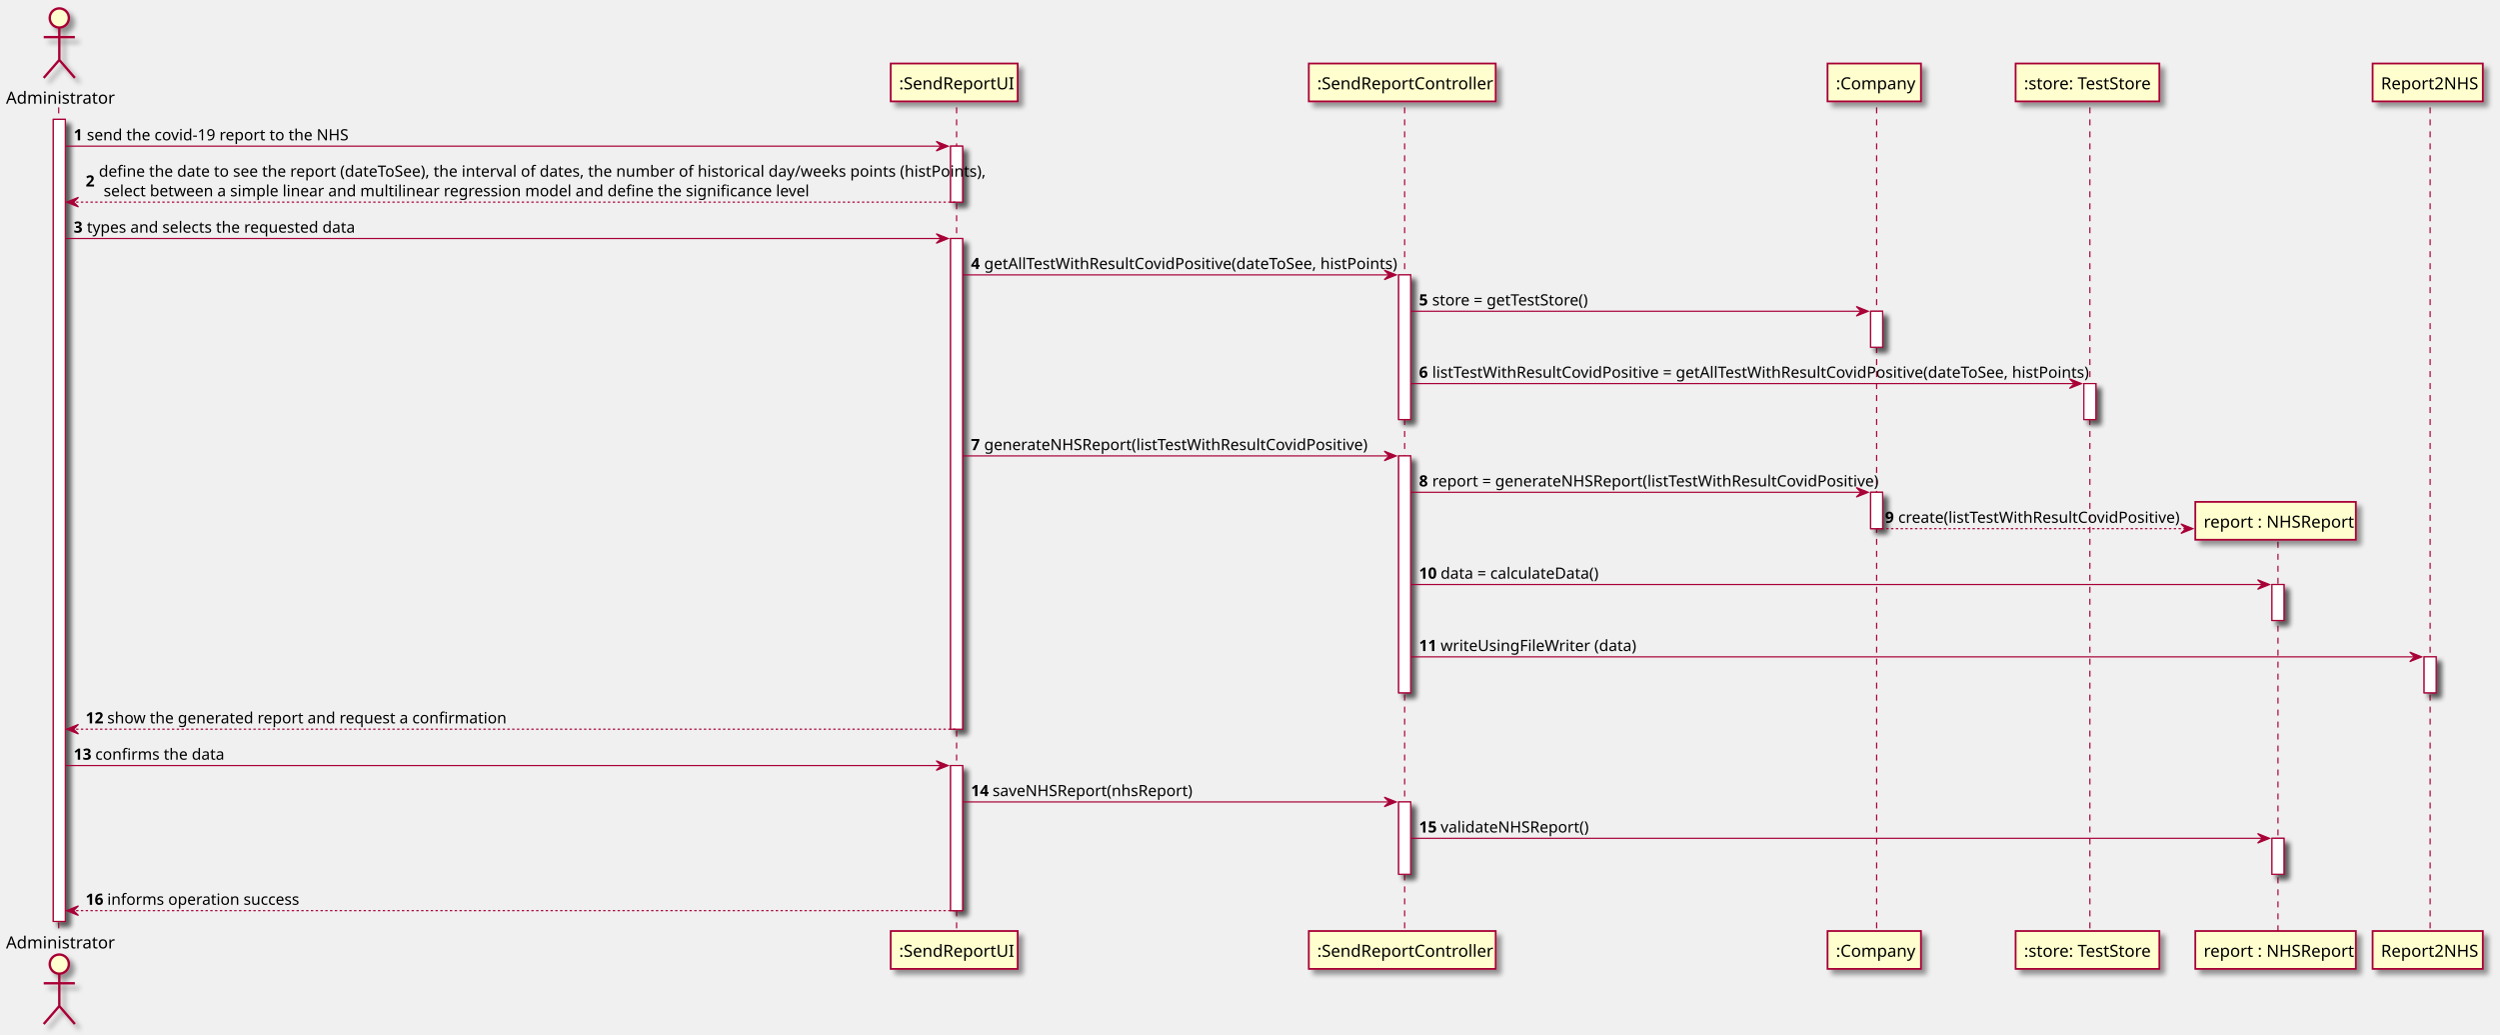
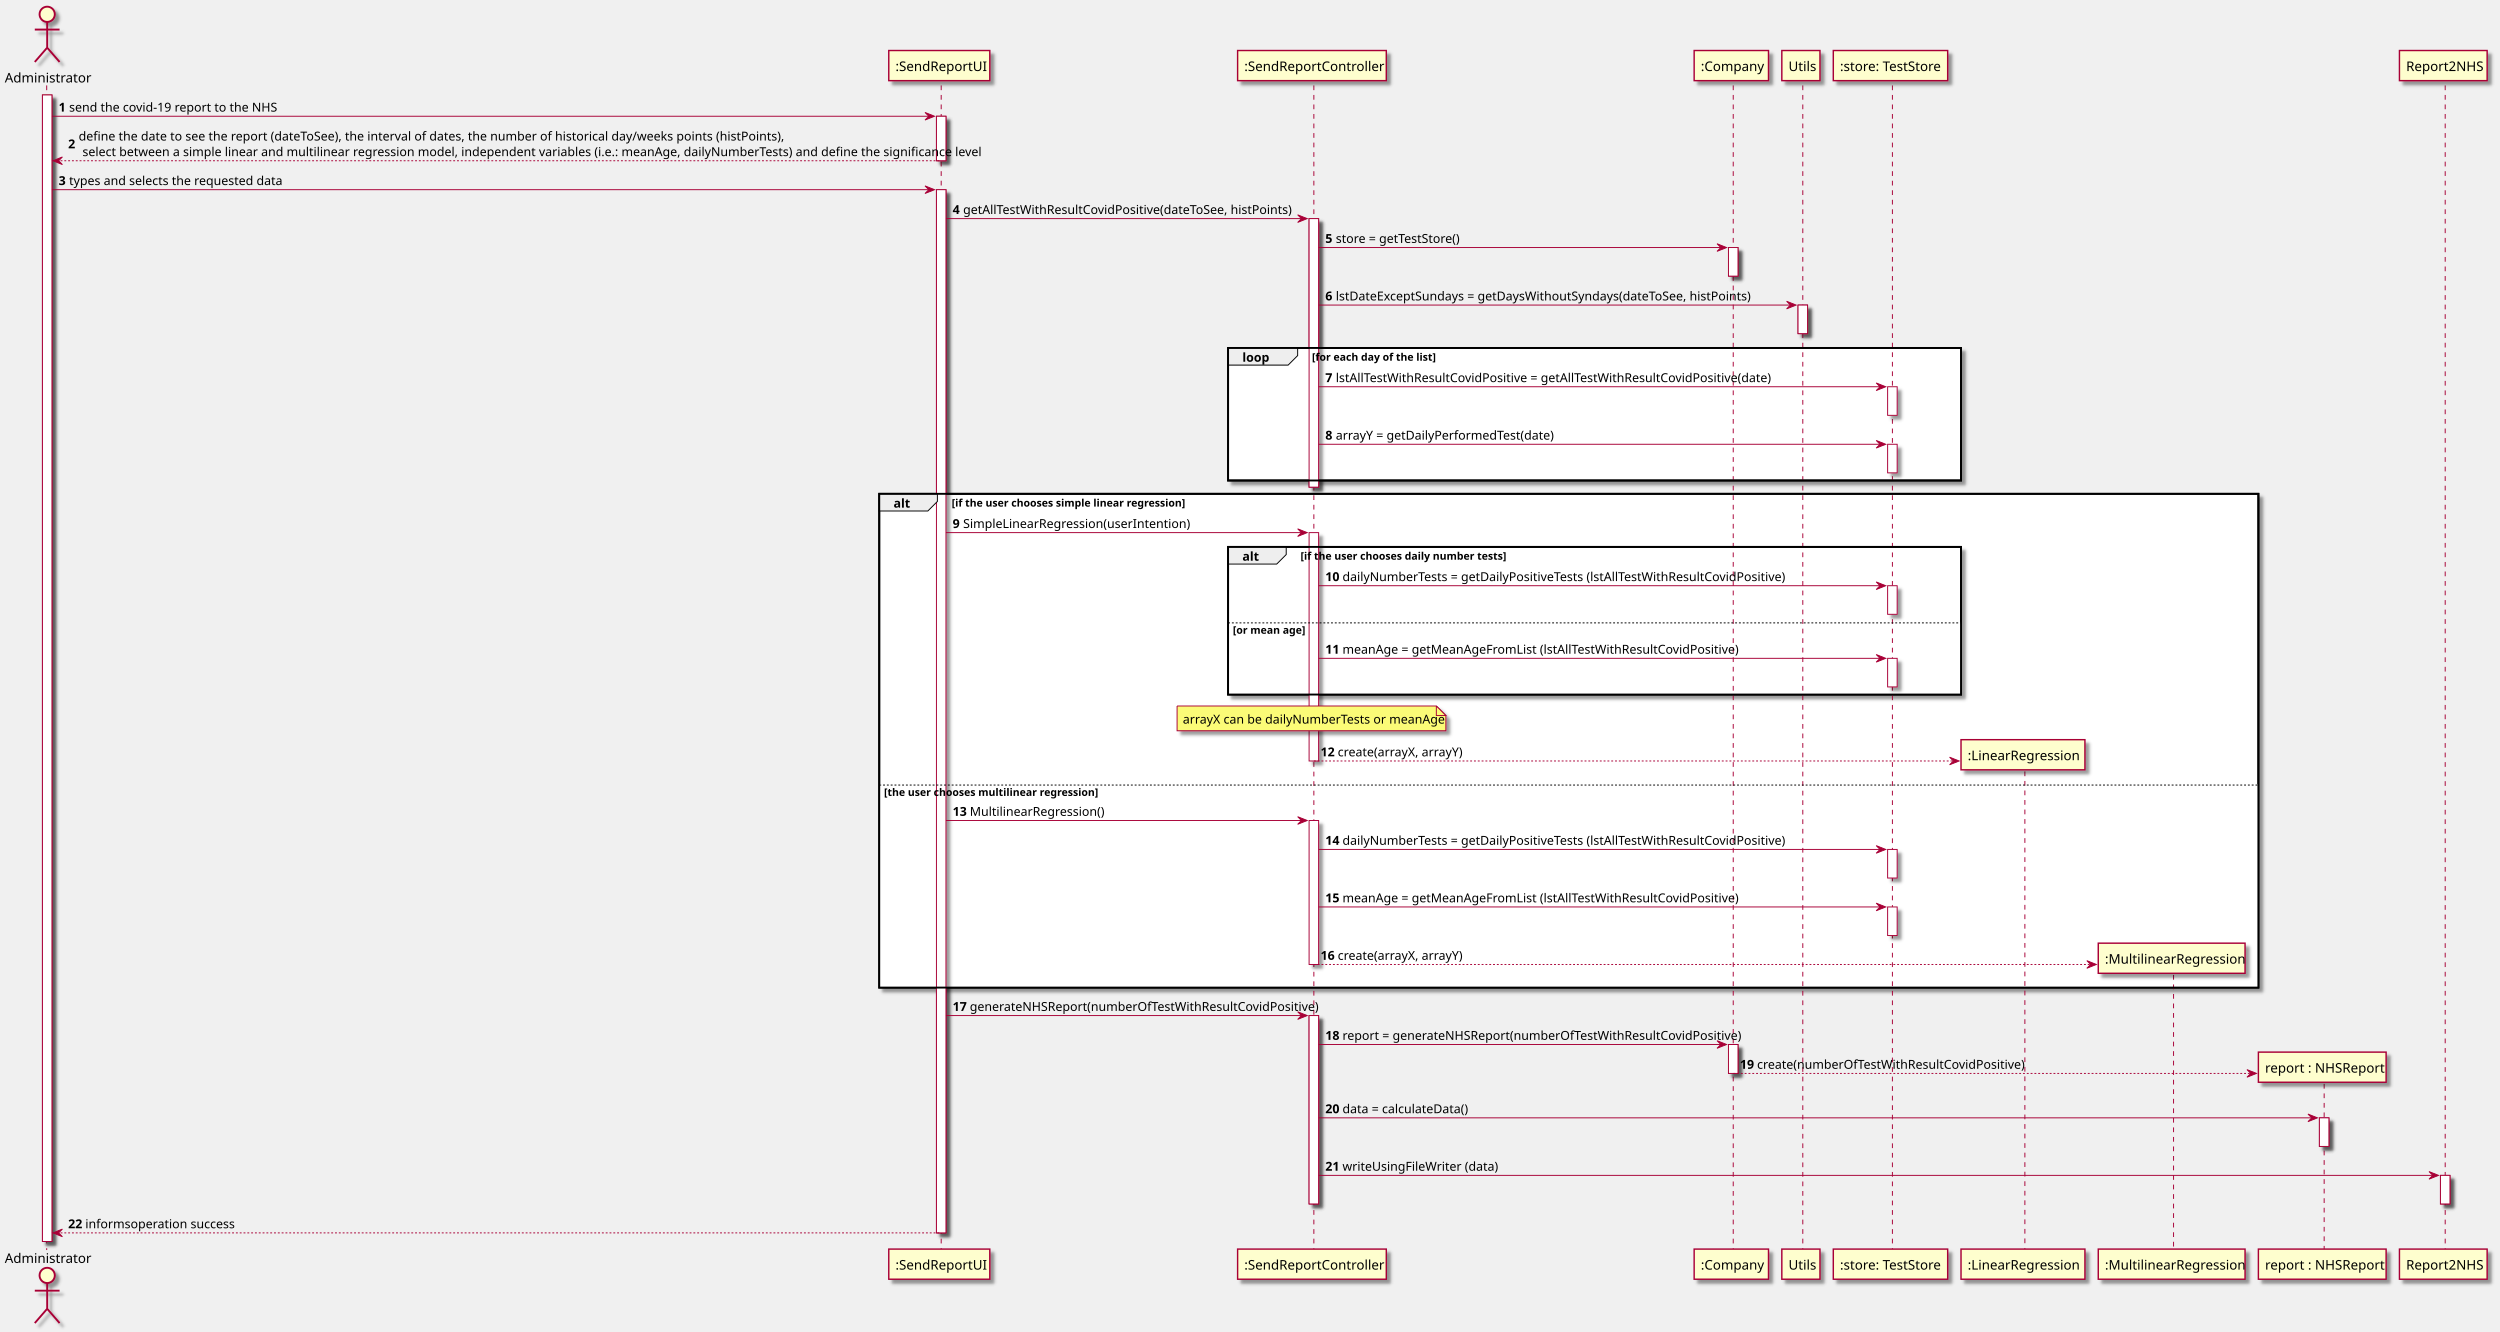
- <svg xmlns="http://www.w3.org/2000/svg" contentScriptType="application/ecmascript" contentStyleType="text/css" height="863px" preserveAspectRatio="none" style="width:2086px;height:863px;background:#FFFFFF;" version="1.1" viewBox="0 0 2086 863" width="2086px" zoomAndPan="magnify">
+ <svg xmlns="http://www.w3.org/2000/svg" contentScriptType="application/ecmascript" contentStyleType="text/css" height="1397px" preserveAspectRatio="none" style="width:2623px;height:1397px;" version="1.1" viewBox="0 0 2623 1397" width="2623px" zoomAndPan="magnify">
  <defs>
-     <filter height="300%" id="f1r4wlyr41nxs9" width="300%" x="-1" y="-1">
+     <filter height="300%" id="fuxjj1g0hrf1l" width="300%" x="-1" y="-1">
      <feGaussianBlur result="blurOut" stdDeviation="2.0" />
      <feColorMatrix in="blurOut" result="blurOut2" type="matrix" values="0 0 0 0 0 0 0 0 0 0 0 0 0 0 0 0 0 0 .4 0" />
      <feOffset dx="4.0" dy="4.0" in="blurOut2" result="blurOut3" />
      <feBlend in="SourceGraphic" in2="blurOut3" mode="normal" />
    </filter>
  </defs>
  <g>
-     <rect fill="#FFFFFF" filter="url(#f1r4wlyr41nxs9)" height="669.234" style="stroke:#A80036;stroke-width:1.0;" width="10" x="44.5" y="99.609" />
-     <rect fill="#FFFFFF" filter="url(#f1r4wlyr41nxs9)" height="46.703" style="stroke:#A80036;stroke-width:1.0;" width="10" x="793.5" y="121.961" />
-     <rect fill="#FFFFFF" filter="url(#f1r4wlyr41nxs9)" height="409.422" style="stroke:#A80036;stroke-width:1.0;" width="10" x="793.5" y="199.016" />
-     <rect fill="#FFFFFF" filter="url(#f1r4wlyr41nxs9)" height="121.055" style="stroke:#A80036;stroke-width:1.0;" width="10" x="793.5" y="638.789" />
-     <rect fill="#FFFFFF" filter="url(#f1r4wlyr41nxs9)" height="120.703" style="stroke:#A80036;stroke-width:1.0;" width="10" x="1167.5" y="229.367" />
-     <rect fill="#FFFFFF" filter="url(#f1r4wlyr41nxs9)" height="197.664" style="stroke:#A80036;stroke-width:1.0;" width="10" x="1167.5" y="380.422" />
-     <rect fill="#FFFFFF" filter="url(#f1r4wlyr41nxs9)" height="60.352" style="stroke:#A80036;stroke-width:1.0;" width="10" x="1167.5" y="669.141" />
-     <rect fill="#FFFFFF" filter="url(#f1r4wlyr41nxs9)" height="30" style="stroke:#A80036;stroke-width:1.0;" width="10" x="1561.5" y="259.719" />
-     <rect fill="#FFFFFF" filter="url(#f1r4wlyr41nxs9)" height="30.352" style="stroke:#A80036;stroke-width:1.0;" width="10" x="1561.5" y="410.773" />
-     <rect fill="#FFFFFF" filter="url(#f1r4wlyr41nxs9)" height="30" style="stroke:#A80036;stroke-width:1.0;" width="10" x="1739.5" y="320.07" />
-     <rect fill="#FFFFFF" filter="url(#f1r4wlyr41nxs9)" height="30" style="stroke:#A80036;stroke-width:1.0;" width="10" x="1896.5" y="487.734" />
-     <rect fill="#FFFFFF" filter="url(#f1r4wlyr41nxs9)" height="30" style="stroke:#A80036;stroke-width:1.0;" width="10" x="1896.5" y="699.492" />
-     <rect fill="#FFFFFF" filter="url(#f1r4wlyr41nxs9)" height="30" style="stroke:#A80036;stroke-width:1.0;" width="10" x="2023.5" y="548.086" />
-     <line style="stroke:#A80036;stroke-width:1.0;stroke-dasharray:5.0,5.0;" x1="49" x2="49" y1="89.609" y2="777.844" />
-     <line style="stroke:#A80036;stroke-width:1.0;stroke-dasharray:5.0,5.0;" x1="798.5" x2="798.5" y1="89.609" y2="777.844" />
-     <line style="stroke:#A80036;stroke-width:1.0;stroke-dasharray:5.0,5.0;" x1="1172.5" x2="1172.5" y1="89.609" y2="777.844" />
-     <line style="stroke:#A80036;stroke-width:1.0;stroke-dasharray:5.0,5.0;" x1="1566.5" x2="1566.5" y1="89.609" y2="777.844" />
-     <line style="stroke:#A80036;stroke-width:1.0;stroke-dasharray:5.0,5.0;" x1="1744.5" x2="1744.5" y1="89.609" y2="777.844" />
-     <line style="stroke:#A80036;stroke-width:1.0;stroke-dasharray:5.0,5.0;" x1="1901.5" x2="1901.5" y1="452.078" y2="777.844" />
-     <line style="stroke:#A80036;stroke-width:1.0;stroke-dasharray:5.0,5.0;" x1="2028.5" x2="2028.5" y1="89.609" y2="777.844" />
+     <rect fill="#FFFFFF" filter="url(#fuxjj1g0hrf1l)" height="1202.938" style="stroke:#A80036;stroke-width:1.0;" width="10" x="44.5" y="99.609" />
+     <rect fill="#FFFFFF" filter="url(#fuxjj1g0hrf1l)" height="46.703" style="stroke:#A80036;stroke-width:1.0;" width="10" x="982.5" y="121.961" />
+     <rect fill="#FFFFFF" filter="url(#fuxjj1g0hrf1l)" height="1094.531" style="stroke:#A80036;stroke-width:1.0;" width="10" x="982.5" y="199.016" />
+     <rect fill="#FFFFFF" filter="url(#fuxjj1g0hrf1l)" height="281.758" style="stroke:#A80036;stroke-width:1.0;" width="10" x="1373.5" y="229.367" />
+     <rect fill="#FFFFFF" filter="url(#fuxjj1g0hrf1l)" height="239.594" style="stroke:#A80036;stroke-width:1.0;" width="10" x="1373.5" y="558.828" />
+     <rect fill="#FFFFFF" filter="url(#fuxjj1g0hrf1l)" height="151.055" style="stroke:#A80036;stroke-width:1.0;" width="10" x="1373.5" y="860.867" />
+     <rect fill="#FFFFFF" filter="url(#fuxjj1g0hrf1l)" height="197.664" style="stroke:#A80036;stroke-width:1.0;" width="10" x="1373.5" y="1065.531" />
+     <rect fill="#FFFFFF" filter="url(#fuxjj1g0hrf1l)" height="30" style="stroke:#A80036;stroke-width:1.0;" width="10" x="1813.5" y="259.719" />
+     <rect fill="#FFFFFF" filter="url(#fuxjj1g0hrf1l)" height="30.352" style="stroke:#A80036;stroke-width:1.0;" width="10" x="1813.5" y="1095.883" />
+     <rect fill="#FFFFFF" filter="url(#fuxjj1g0hrf1l)" height="30" style="stroke:#A80036;stroke-width:1.0;" width="10" x="1886.5" y="320.07" />
+     <rect fill="#FFFFFF" filter="url(#fuxjj1g0hrf1l)" height="30" style="stroke:#A80036;stroke-width:1.0;" width="10" x="1980.5" y="405.773" />
+     <rect fill="#FFFFFF" filter="url(#fuxjj1g0hrf1l)" height="30" style="stroke:#A80036;stroke-width:1.0;" width="10" x="1980.5" y="466.125" />
+     <rect fill="#FFFFFF" filter="url(#fuxjj1g0hrf1l)" height="30" style="stroke:#A80036;stroke-width:1.0;" width="10" x="1980.5" y="614.531" />
+     <rect fill="#FFFFFF" filter="url(#fuxjj1g0hrf1l)" height="30" style="stroke:#A80036;stroke-width:1.0;" width="10" x="1980.5" y="690.719" />
+     <rect fill="#FFFFFF" filter="url(#fuxjj1g0hrf1l)" height="30" style="stroke:#A80036;stroke-width:1.0;" width="10" x="1980.5" y="891.219" />
+     <rect fill="#FFFFFF" filter="url(#fuxjj1g0hrf1l)" height="30" style="stroke:#A80036;stroke-width:1.0;" width="10" x="1980.5" y="951.57" />
+     <rect fill="#FFFFFF" filter="url(#fuxjj1g0hrf1l)" height="30" style="stroke:#A80036;stroke-width:1.0;" width="10" x="2433.5" y="1172.844" />
+     <rect fill="#FFFFFF" filter="url(#fuxjj1g0hrf1l)" height="30" style="stroke:#A80036;stroke-width:1.0;" width="10" x="2560.5" y="1233.195" />
+     <rect fill="#FFFFFF" filter="url(#fuxjj1g0hrf1l)" height="139.055" style="stroke:#000000;stroke-width:2.0;" width="769" x="1288.5" y="365.07" />
+     <rect fill="#FFFFFF" filter="url(#fuxjj1g0hrf1l)" height="518.055" style="stroke:#000000;stroke-width:2.0;" width="1447" x="922.5" y="518.125" />
+     <rect fill="#FFFFFF" filter="url(#fuxjj1g0hrf1l)" height="154.891" style="stroke:#000000;stroke-width:2.0;" width="769" x="1288.5" y="573.828" />
+     <rect fill="#FFFFFF" height="76.188" style="stroke:none;stroke-width:1.0;" width="769" x="1288.5" y="652.531" />
+     <rect fill="#FFFFFF" height="213.5" style="stroke:none;stroke-width:1.0;" width="1447" x="922.5" y="822.68" />
+     <line style="stroke:#A80036;stroke-width:1.0;stroke-dasharray:5.0,5.0;" x1="49" x2="49" y1="89.609" y2="1311.547" />
+     <line style="stroke:#A80036;stroke-width:1.0;stroke-dasharray:5.0,5.0;" x1="987.5" x2="987.5" y1="89.609" y2="1311.547" />
+     <line style="stroke:#A80036;stroke-width:1.0;stroke-dasharray:5.0,5.0;" x1="1378.5" x2="1378.5" y1="89.609" y2="1311.547" />
+     <line style="stroke:#A80036;stroke-width:1.0;stroke-dasharray:5.0,5.0;" x1="1818.5" x2="1818.5" y1="89.609" y2="1311.547" />
+     <line style="stroke:#A80036;stroke-width:1.0;stroke-dasharray:5.0,5.0;" x1="1891.5" x2="1891.5" y1="89.609" y2="1311.547" />
+     <line style="stroke:#A80036;stroke-width:1.0;stroke-dasharray:5.0,5.0;" x1="1985.5" x2="1985.5" y1="89.609" y2="1311.547" />
+     <line style="stroke:#A80036;stroke-width:1.0;stroke-dasharray:5.0,5.0;" x1="2124.5" x2="2124.5" y1="809.375" y2="1311.547" />
+     <line style="stroke:#A80036;stroke-width:1.0;stroke-dasharray:5.0,5.0;" x1="2280.5" x2="2280.5" y1="1022.875" y2="1311.547" />
+     <line style="stroke:#A80036;stroke-width:1.0;stroke-dasharray:5.0,5.0;" x1="2438.5" x2="2438.5" y1="1137.188" y2="1311.547" />
+     <line style="stroke:#A80036;stroke-width:1.0;stroke-dasharray:5.0,5.0;" x1="2565.5" x2="2565.5" y1="89.609" y2="1311.547" />
    <text fill="#000000" font-family="sans-serif" font-size="14" lengthAdjust="spacing" textLength="83" x="5" y="86.533">Administrator</text>
-     <ellipse cx="49.5" cy="15" fill="#FEFECE" filter="url(#f1r4wlyr41nxs9)" rx="8" ry="8" style="stroke:#A80036;stroke-width:2.0;" />
-     <path d="M49.5,23 L49.5,50 M36.5,31 L62.5,31 M49.5,50 L36.5,65 M49.5,50 L62.5,65 " fill="none" filter="url(#f1r4wlyr41nxs9)" style="stroke:#A80036;stroke-width:2.0;" />
-     <text fill="#000000" font-family="sans-serif" font-size="14" lengthAdjust="spacing" textLength="83" x="5" y="791.377">Administrator</text>
-     <ellipse cx="49.5" cy="804.453" fill="#FEFECE" filter="url(#f1r4wlyr41nxs9)" rx="8" ry="8" style="stroke:#A80036;stroke-width:2.0;" />
-     <path d="M49.5,812.453 L49.5,839.453 M36.5,820.453 L62.5,820.453 M49.5,839.453 L36.5,854.453 M49.5,839.453 L62.5,854.453 " fill="none" filter="url(#f1r4wlyr41nxs9)" style="stroke:#A80036;stroke-width:2.0;" />
-     <rect fill="#FEFECE" filter="url(#f1r4wlyr41nxs9)" height="31.609" style="stroke:#A80036;stroke-width:1.5;" width="106" x="743.5" y="53" />
-     <text fill="#000000" font-family="sans-serif" font-size="14" lengthAdjust="spacing" textLength="92" x="750.5" y="74.533">:SendReportUI</text>
-     <rect fill="#FEFECE" filter="url(#f1r4wlyr41nxs9)" height="31.609" style="stroke:#A80036;stroke-width:1.5;" width="106" x="743.5" y="776.844" />
-     <text fill="#000000" font-family="sans-serif" font-size="14" lengthAdjust="spacing" textLength="92" x="750.5" y="798.377">:SendReportUI</text>
-     <rect fill="#FEFECE" filter="url(#f1r4wlyr41nxs9)" height="31.609" style="stroke:#A80036;stroke-width:1.5;" width="156" x="1092.5" y="53" />
-     <text fill="#000000" font-family="sans-serif" font-size="14" lengthAdjust="spacing" textLength="142" x="1099.5" y="74.533">:SendReportController</text>
-     <rect fill="#FEFECE" filter="url(#f1r4wlyr41nxs9)" height="31.609" style="stroke:#A80036;stroke-width:1.5;" width="156" x="1092.5" y="776.844" />
-     <text fill="#000000" font-family="sans-serif" font-size="14" lengthAdjust="spacing" textLength="142" x="1099.5" y="798.377">:SendReportController</text>
-     <rect fill="#FEFECE" filter="url(#f1r4wlyr41nxs9)" height="31.609" style="stroke:#A80036;stroke-width:1.5;" width="78" x="1525.5" y="53" />
-     <text fill="#000000" font-family="sans-serif" font-size="14" lengthAdjust="spacing" textLength="64" x="1532.5" y="74.533">:Company</text>
-     <rect fill="#FEFECE" filter="url(#f1r4wlyr41nxs9)" height="31.609" style="stroke:#A80036;stroke-width:1.5;" width="78" x="1525.5" y="776.844" />
-     <text fill="#000000" font-family="sans-serif" font-size="14" lengthAdjust="spacing" textLength="64" x="1532.5" y="798.377">:Company</text>
-     <rect fill="#FEFECE" filter="url(#f1r4wlyr41nxs9)" height="31.609" style="stroke:#A80036;stroke-width:1.5;" width="120" x="1682.5" y="53" />
-     <text fill="#000000" font-family="sans-serif" font-size="14" lengthAdjust="spacing" textLength="106" x="1689.5" y="74.533">:store: TestStore</text>
-     <rect fill="#FEFECE" filter="url(#f1r4wlyr41nxs9)" height="31.609" style="stroke:#A80036;stroke-width:1.5;" width="120" x="1682.5" y="776.844" />
-     <text fill="#000000" font-family="sans-serif" font-size="14" lengthAdjust="spacing" textLength="106" x="1689.5" y="798.377">:store: TestStore</text>
-     <rect fill="#FEFECE" filter="url(#f1r4wlyr41nxs9)" height="31.609" style="stroke:#A80036;stroke-width:1.5;" width="134" x="1832.5" y="776.844" />
-     <text fill="#000000" font-family="sans-serif" font-size="14" lengthAdjust="spacing" textLength="120" x="1839.5" y="798.377">report : NHSReport</text>
-     <rect fill="#FEFECE" filter="url(#f1r4wlyr41nxs9)" height="31.609" style="stroke:#A80036;stroke-width:1.5;" width="92" x="1980.5" y="53" />
-     <text fill="#000000" font-family="sans-serif" font-size="14" lengthAdjust="spacing" textLength="78" x="1987.5" y="74.533">Report2NHS</text>
-     <rect fill="#FEFECE" filter="url(#f1r4wlyr41nxs9)" height="31.609" style="stroke:#A80036;stroke-width:1.5;" width="92" x="1980.5" y="776.844" />
-     <text fill="#000000" font-family="sans-serif" font-size="14" lengthAdjust="spacing" textLength="78" x="1987.5" y="798.377">Report2NHS</text>
-     <rect fill="#FFFFFF" filter="url(#f1r4wlyr41nxs9)" height="669.234" style="stroke:#A80036;stroke-width:1.0;" width="10" x="44.5" y="99.609" />
-     <rect fill="#FFFFFF" filter="url(#f1r4wlyr41nxs9)" height="46.703" style="stroke:#A80036;stroke-width:1.0;" width="10" x="793.5" y="121.961" />
-     <rect fill="#FFFFFF" filter="url(#f1r4wlyr41nxs9)" height="409.422" style="stroke:#A80036;stroke-width:1.0;" width="10" x="793.5" y="199.016" />
-     <rect fill="#FFFFFF" filter="url(#f1r4wlyr41nxs9)" height="121.055" style="stroke:#A80036;stroke-width:1.0;" width="10" x="793.5" y="638.789" />
-     <rect fill="#FFFFFF" filter="url(#f1r4wlyr41nxs9)" height="120.703" style="stroke:#A80036;stroke-width:1.0;" width="10" x="1167.5" y="229.367" />
-     <rect fill="#FFFFFF" filter="url(#f1r4wlyr41nxs9)" height="197.664" style="stroke:#A80036;stroke-width:1.0;" width="10" x="1167.5" y="380.422" />
-     <rect fill="#FFFFFF" filter="url(#f1r4wlyr41nxs9)" height="60.352" style="stroke:#A80036;stroke-width:1.0;" width="10" x="1167.5" y="669.141" />
-     <rect fill="#FFFFFF" filter="url(#f1r4wlyr41nxs9)" height="30" style="stroke:#A80036;stroke-width:1.0;" width="10" x="1561.5" y="259.719" />
-     <rect fill="#FFFFFF" filter="url(#f1r4wlyr41nxs9)" height="30.352" style="stroke:#A80036;stroke-width:1.0;" width="10" x="1561.5" y="410.773" />
-     <rect fill="#FFFFFF" filter="url(#f1r4wlyr41nxs9)" height="30" style="stroke:#A80036;stroke-width:1.0;" width="10" x="1739.5" y="320.07" />
-     <rect fill="#FFFFFF" filter="url(#f1r4wlyr41nxs9)" height="30" style="stroke:#A80036;stroke-width:1.0;" width="10" x="1896.5" y="487.734" />
-     <rect fill="#FFFFFF" filter="url(#f1r4wlyr41nxs9)" height="30" style="stroke:#A80036;stroke-width:1.0;" width="10" x="1896.5" y="699.492" />
-     <rect fill="#FFFFFF" filter="url(#f1r4wlyr41nxs9)" height="30" style="stroke:#A80036;stroke-width:1.0;" width="10" x="2023.5" y="548.086" />
-     <polygon fill="#A80036" points="781.5,117.961,791.5,121.961,781.5,125.961,785.5,121.961" style="stroke:#A80036;stroke-width:1.0;" />
-     <line style="stroke:#A80036;stroke-width:1.0;" x1="54.5" x2="787.5" y1="121.961" y2="121.961" />
+     <ellipse cx="49.5" cy="15" fill="#FEFECE" filter="url(#fuxjj1g0hrf1l)" rx="8" ry="8" style="stroke:#A80036;stroke-width:2.0;" />
+     <path d="M49.5,23 L49.5,50 M36.5,31 L62.5,31 M49.5,50 L36.5,65 M49.5,50 L62.5,65 " fill="none" filter="url(#fuxjj1g0hrf1l)" style="stroke:#A80036;stroke-width:2.0;" />
+     <text fill="#000000" font-family="sans-serif" font-size="14" lengthAdjust="spacing" textLength="83" x="5" y="1325.08">Administrator</text>
+     <ellipse cx="49.5" cy="1338.156" fill="#FEFECE" filter="url(#fuxjj1g0hrf1l)" rx="8" ry="8" style="stroke:#A80036;stroke-width:2.0;" />
+     <path d="M49.5,1346.156 L49.5,1373.156 M36.5,1354.156 L62.5,1354.156 M49.5,1373.156 L36.5,1388.156 M49.5,1373.156 L62.5,1388.156 " fill="none" filter="url(#fuxjj1g0hrf1l)" style="stroke:#A80036;stroke-width:2.0;" />
+     <rect fill="#FEFECE" filter="url(#fuxjj1g0hrf1l)" height="31.609" style="stroke:#A80036;stroke-width:1.5;" width="106" x="932.5" y="53" />
+     <text fill="#000000" font-family="sans-serif" font-size="14" lengthAdjust="spacing" textLength="92" x="939.5" y="74.533">:SendReportUI</text>
+     <rect fill="#FEFECE" filter="url(#fuxjj1g0hrf1l)" height="31.609" style="stroke:#A80036;stroke-width:1.5;" width="106" x="932.5" y="1310.547" />
+     <text fill="#000000" font-family="sans-serif" font-size="14" lengthAdjust="spacing" textLength="92" x="939.5" y="1332.08">:SendReportUI</text>
+     <rect fill="#FEFECE" filter="url(#fuxjj1g0hrf1l)" height="31.609" style="stroke:#A80036;stroke-width:1.5;" width="156" x="1298.5" y="53" />
+     <text fill="#000000" font-family="sans-serif" font-size="14" lengthAdjust="spacing" textLength="142" x="1305.5" y="74.533">:SendReportController</text>
+     <rect fill="#FEFECE" filter="url(#fuxjj1g0hrf1l)" height="31.609" style="stroke:#A80036;stroke-width:1.5;" width="156" x="1298.5" y="1310.547" />
+     <text fill="#000000" font-family="sans-serif" font-size="14" lengthAdjust="spacing" textLength="142" x="1305.5" y="1332.08">:SendReportController</text>
+     <rect fill="#FEFECE" filter="url(#fuxjj1g0hrf1l)" height="31.609" style="stroke:#A80036;stroke-width:1.5;" width="78" x="1777.5" y="53" />
+     <text fill="#000000" font-family="sans-serif" font-size="14" lengthAdjust="spacing" textLength="64" x="1784.5" y="74.533">:Company</text>
+     <rect fill="#FEFECE" filter="url(#fuxjj1g0hrf1l)" height="31.609" style="stroke:#A80036;stroke-width:1.5;" width="78" x="1777.5" y="1310.547" />
+     <text fill="#000000" font-family="sans-serif" font-size="14" lengthAdjust="spacing" textLength="64" x="1784.5" y="1332.08">:Company</text>
+     <rect fill="#FEFECE" filter="url(#fuxjj1g0hrf1l)" height="31.609" style="stroke:#A80036;stroke-width:1.5;" width="40" x="1869.5" y="53" />
+     <text fill="#000000" font-family="sans-serif" font-size="14" lengthAdjust="spacing" textLength="26" x="1876.5" y="74.533">Utils</text>
+     <rect fill="#FEFECE" filter="url(#fuxjj1g0hrf1l)" height="31.609" style="stroke:#A80036;stroke-width:1.5;" width="40" x="1869.5" y="1310.547" />
+     <text fill="#000000" font-family="sans-serif" font-size="14" lengthAdjust="spacing" textLength="26" x="1876.5" y="1332.08">Utils</text>
+     <rect fill="#FEFECE" filter="url(#fuxjj1g0hrf1l)" height="31.609" style="stroke:#A80036;stroke-width:1.5;" width="120" x="1923.5" y="53" />
+     <text fill="#000000" font-family="sans-serif" font-size="14" lengthAdjust="spacing" textLength="106" x="1930.5" y="74.533">:store: TestStore</text>
+     <rect fill="#FEFECE" filter="url(#fuxjj1g0hrf1l)" height="31.609" style="stroke:#A80036;stroke-width:1.5;" width="120" x="1923.5" y="1310.547" />
+     <text fill="#000000" font-family="sans-serif" font-size="14" lengthAdjust="spacing" textLength="106" x="1930.5" y="1332.08">:store: TestStore</text>
+     <rect fill="#FEFECE" filter="url(#fuxjj1g0hrf1l)" height="31.609" style="stroke:#A80036;stroke-width:1.5;" width="130" x="2057.5" y="1310.547" />
+     <text fill="#000000" font-family="sans-serif" font-size="14" lengthAdjust="spacing" textLength="116" x="2064.5" y="1332.08">:LinearRegression</text>
+     <rect fill="#FEFECE" filter="url(#fuxjj1g0hrf1l)" height="31.609" style="stroke:#A80036;stroke-width:1.5;" width="154" x="2201.5" y="1310.547" />
+     <text fill="#000000" font-family="sans-serif" font-size="14" lengthAdjust="spacing" textLength="140" x="2208.5" y="1332.08">:MultilinearRegression</text>
+     <rect fill="#FEFECE" filter="url(#fuxjj1g0hrf1l)" height="31.609" style="stroke:#A80036;stroke-width:1.5;" width="134" x="2369.5" y="1310.547" />
+     <text fill="#000000" font-family="sans-serif" font-size="14" lengthAdjust="spacing" textLength="120" x="2376.5" y="1332.08">report : NHSReport</text>
+     <rect fill="#FEFECE" filter="url(#fuxjj1g0hrf1l)" height="31.609" style="stroke:#A80036;stroke-width:1.5;" width="92" x="2517.5" y="53" />
+     <text fill="#000000" font-family="sans-serif" font-size="14" lengthAdjust="spacing" textLength="78" x="2524.5" y="74.533">Report2NHS</text>
+     <rect fill="#FEFECE" filter="url(#fuxjj1g0hrf1l)" height="31.609" style="stroke:#A80036;stroke-width:1.5;" width="92" x="2517.5" y="1310.547" />
+     <text fill="#000000" font-family="sans-serif" font-size="14" lengthAdjust="spacing" textLength="78" x="2524.5" y="1332.08">Report2NHS</text>
+     <rect fill="#FFFFFF" filter="url(#fuxjj1g0hrf1l)" height="1202.938" style="stroke:#A80036;stroke-width:1.0;" width="10" x="44.5" y="99.609" />
+     <rect fill="#FFFFFF" filter="url(#fuxjj1g0hrf1l)" height="46.703" style="stroke:#A80036;stroke-width:1.0;" width="10" x="982.5" y="121.961" />
+     <rect fill="#FFFFFF" filter="url(#fuxjj1g0hrf1l)" height="1094.531" style="stroke:#A80036;stroke-width:1.0;" width="10" x="982.5" y="199.016" />
+     <rect fill="#FFFFFF" filter="url(#fuxjj1g0hrf1l)" height="281.758" style="stroke:#A80036;stroke-width:1.0;" width="10" x="1373.5" y="229.367" />
+     <rect fill="#FFFFFF" filter="url(#fuxjj1g0hrf1l)" height="239.594" style="stroke:#A80036;stroke-width:1.0;" width="10" x="1373.5" y="558.828" />
+     <rect fill="#FFFFFF" filter="url(#fuxjj1g0hrf1l)" height="151.055" style="stroke:#A80036;stroke-width:1.0;" width="10" x="1373.5" y="860.867" />
+     <rect fill="#FFFFFF" filter="url(#fuxjj1g0hrf1l)" height="197.664" style="stroke:#A80036;stroke-width:1.0;" width="10" x="1373.5" y="1065.531" />
+     <rect fill="#FFFFFF" filter="url(#fuxjj1g0hrf1l)" height="30" style="stroke:#A80036;stroke-width:1.0;" width="10" x="1813.5" y="259.719" />
+     <rect fill="#FFFFFF" filter="url(#fuxjj1g0hrf1l)" height="30.352" style="stroke:#A80036;stroke-width:1.0;" width="10" x="1813.5" y="1095.883" />
+     <rect fill="#FFFFFF" filter="url(#fuxjj1g0hrf1l)" height="30" style="stroke:#A80036;stroke-width:1.0;" width="10" x="1886.5" y="320.07" />
+     <rect fill="#FFFFFF" filter="url(#fuxjj1g0hrf1l)" height="30" style="stroke:#A80036;stroke-width:1.0;" width="10" x="1980.5" y="405.773" />
+     <rect fill="#FFFFFF" filter="url(#fuxjj1g0hrf1l)" height="30" style="stroke:#A80036;stroke-width:1.0;" width="10" x="1980.5" y="466.125" />
+     <rect fill="#FFFFFF" filter="url(#fuxjj1g0hrf1l)" height="30" style="stroke:#A80036;stroke-width:1.0;" width="10" x="1980.5" y="614.531" />
+     <rect fill="#FFFFFF" filter="url(#fuxjj1g0hrf1l)" height="30" style="stroke:#A80036;stroke-width:1.0;" width="10" x="1980.5" y="690.719" />
+     <rect fill="#FFFFFF" filter="url(#fuxjj1g0hrf1l)" height="30" style="stroke:#A80036;stroke-width:1.0;" width="10" x="1980.5" y="891.219" />
+     <rect fill="#FFFFFF" filter="url(#fuxjj1g0hrf1l)" height="30" style="stroke:#A80036;stroke-width:1.0;" width="10" x="1980.5" y="951.57" />
+     <rect fill="#FFFFFF" filter="url(#fuxjj1g0hrf1l)" height="30" style="stroke:#A80036;stroke-width:1.0;" width="10" x="2433.5" y="1172.844" />
+     <rect fill="#FFFFFF" filter="url(#fuxjj1g0hrf1l)" height="30" style="stroke:#A80036;stroke-width:1.0;" width="10" x="2560.5" y="1233.195" />
+     <polygon fill="#A80036" points="970.5,117.961,980.5,121.961,970.5,125.961,974.5,121.961" style="stroke:#A80036;stroke-width:1.0;" />
+     <line style="stroke:#A80036;stroke-width:1.0;" x1="54.5" x2="976.5" y1="121.961" y2="121.961" />
    <text fill="#000000" font-family="sans-serif" font-size="13" font-weight="bold" lengthAdjust="spacing" textLength="7" x="61.5" y="117.105">1</text>
    <text fill="#000000" font-family="sans-serif" font-size="13" lengthAdjust="spacing" textLength="206" x="72.5" y="117.105">send the covid-19 report to the NHS</text>
    <polygon fill="#A80036" points="65.5,164.664,55.5,168.664,65.5,172.664,61.5,168.664" style="stroke:#A80036;stroke-width:1.0;" />
-     <line style="stroke:#A80036;stroke-width:1.0;stroke-dasharray:2.0,2.0;" x1="59.5" x2="797.5" y1="168.664" y2="168.664" />
+     <line style="stroke:#A80036;stroke-width:1.0;stroke-dasharray:2.0,2.0;" x1="59.5" x2="986.5" y1="168.664" y2="168.664" />
    <text fill="#000000" font-family="sans-serif" font-size="13" font-weight="bold" lengthAdjust="spacing" textLength="7" x="71.5" y="155.632">2</text>
    <text fill="#000000" font-family="sans-serif" font-size="13" lengthAdjust="spacing" textLength="700" x="82.5" y="147.456">define the date to see the report (dateToSee), the interval of dates, the number of historical day/weeks points (histPoints),</text>
-     <text fill="#000000" font-family="sans-serif" font-size="13" lengthAdjust="spacing" textLength="552" x="86.5" y="163.808">select between a simple linear and multilinear regression model and define the significance level</text>
-     <polygon fill="#A80036" points="781.5,195.016,791.5,199.016,781.5,203.016,785.5,199.016" style="stroke:#A80036;stroke-width:1.0;" />
-     <line style="stroke:#A80036;stroke-width:1.0;" x1="54.5" x2="787.5" y1="199.016" y2="199.016" />
+     <text fill="#000000" font-family="sans-serif" font-size="13" lengthAdjust="spacing" textLength="889" x="86.5" y="163.808">select between a simple linear and multilinear regression model, independent variables (i.e.: meanAge, dailyNumberTests) and define the significance level</text>
+     <polygon fill="#A80036" points="970.5,195.016,980.5,199.016,970.5,203.016,974.5,199.016" style="stroke:#A80036;stroke-width:1.0;" />
+     <line style="stroke:#A80036;stroke-width:1.0;" x1="54.5" x2="976.5" y1="199.016" y2="199.016" />
    <text fill="#000000" font-family="sans-serif" font-size="13" font-weight="bold" lengthAdjust="spacing" textLength="7" x="61.5" y="194.159">3</text>
    <text fill="#000000" font-family="sans-serif" font-size="13" lengthAdjust="spacing" textLength="215" x="72.5" y="194.159">types and selects the requested data</text>
-     <polygon fill="#A80036" points="1155.5,225.367,1165.5,229.367,1155.5,233.367,1159.5,229.367" style="stroke:#A80036;stroke-width:1.0;" />
-     <line style="stroke:#A80036;stroke-width:1.0;" x1="803.5" x2="1161.5" y1="229.367" y2="229.367" />
-     <text fill="#000000" font-family="sans-serif" font-size="13" font-weight="bold" lengthAdjust="spacing" textLength="7" x="810.5" y="224.511">4</text>
-     <text fill="#000000" font-family="sans-serif" font-size="13" lengthAdjust="spacing" textLength="334" x="821.5" y="224.511">getAllTestWithResultCovidPositive(dateToSee, histPoints)</text>
-     <polygon fill="#A80036" points="1549.5,255.719,1559.5,259.719,1549.5,263.719,1553.5,259.719" style="stroke:#A80036;stroke-width:1.0;" />
-     <line style="stroke:#A80036;stroke-width:1.0;" x1="1177.5" x2="1555.5" y1="259.719" y2="259.719" />
-     <text fill="#000000" font-family="sans-serif" font-size="13" font-weight="bold" lengthAdjust="spacing" textLength="7" x="1184.5" y="254.862">5</text>
-     <text fill="#000000" font-family="sans-serif" font-size="13" lengthAdjust="spacing" textLength="127" x="1195.5" y="254.862">store = getTestStore()</text>
-     <polygon fill="#A80036" points="1727.5,316.07,1737.5,320.07,1727.5,324.07,1731.5,320.07" style="stroke:#A80036;stroke-width:1.0;" />
-     <line style="stroke:#A80036;stroke-width:1.0;" x1="1177.5" x2="1733.5" y1="320.07" y2="320.07" />
-     <text fill="#000000" font-family="sans-serif" font-size="13" font-weight="bold" lengthAdjust="spacing" textLength="7" x="1184.5" y="315.214">6</text>
-     <text fill="#000000" font-family="sans-serif" font-size="13" lengthAdjust="spacing" textLength="532" x="1195.5" y="315.214">listTestWithResultCovidPositive = getAllTestWithResultCovidPositive(dateToSee, histPoints)</text>
-     <polygon fill="#A80036" points="1155.5,376.422,1165.5,380.422,1155.5,384.422,1159.5,380.422" style="stroke:#A80036;stroke-width:1.0;" />
-     <line style="stroke:#A80036;stroke-width:1.0;" x1="803.5" x2="1161.5" y1="380.422" y2="380.422" />
-     <text fill="#000000" font-family="sans-serif" font-size="13" font-weight="bold" lengthAdjust="spacing" textLength="7" x="810.5" y="375.565">7</text>
-     <text fill="#000000" font-family="sans-serif" font-size="13" lengthAdjust="spacing" textLength="305" x="821.5" y="375.565">generateNHSReport(listTestWithResultCovidPositive)</text>
-     <polygon fill="#A80036" points="1549.5,406.773,1559.5,410.773,1549.5,414.773,1553.5,410.773" style="stroke:#A80036;stroke-width:1.0;" />
-     <line style="stroke:#A80036;stroke-width:1.0;" x1="1177.5" x2="1555.5" y1="410.773" y2="410.773" />
-     <text fill="#000000" font-family="sans-serif" font-size="13" font-weight="bold" lengthAdjust="spacing" textLength="7" x="1184.5" y="405.917">8</text>
-     <text fill="#000000" font-family="sans-serif" font-size="13" lengthAdjust="spacing" textLength="354" x="1195.5" y="405.917">report = generateNHSReport(listTestWithResultCovidPositive)</text>
-     <polygon fill="#A80036" points="1820.5,437.125,1830.5,441.125,1820.5,445.125,1824.5,441.125" style="stroke:#A80036;stroke-width:1.0;" />
-     <line style="stroke:#A80036;stroke-width:1.0;stroke-dasharray:2.0,2.0;" x1="1566.5" x2="1826.5" y1="441.125" y2="441.125" />
-     <text fill="#000000" font-family="sans-serif" font-size="13" font-weight="bold" lengthAdjust="spacing" textLength="7" x="1573.5" y="436.269">9</text>
-     <text fill="#000000" font-family="sans-serif" font-size="13" lengthAdjust="spacing" textLength="226" x="1584.5" y="436.269">create(listTestWithResultCovidPositive)</text>
-     <rect fill="#FEFECE" filter="url(#f1r4wlyr41nxs9)" height="31.609" style="stroke:#A80036;stroke-width:1.5;" width="134" x="1832.5" y="418.773" />
-     <text fill="#000000" font-family="sans-serif" font-size="14" lengthAdjust="spacing" textLength="120" x="1839.5" y="440.307">report : NHSReport</text>
-     <polygon fill="#A80036" points="1884.5,483.734,1894.5,487.734,1884.5,491.734,1888.5,487.734" style="stroke:#A80036;stroke-width:1.0;" />
-     <line style="stroke:#A80036;stroke-width:1.0;" x1="1177.5" x2="1890.5" y1="487.734" y2="487.734" />
-     <text fill="#000000" font-family="sans-serif" font-size="13" font-weight="bold" lengthAdjust="spacing" textLength="14" x="1184.5" y="482.878">10</text>
-     <text fill="#000000" font-family="sans-serif" font-size="13" lengthAdjust="spacing" textLength="128" x="1202.5" y="482.878">data = calculateData()</text>
-     <polygon fill="#A80036" points="2011.5,544.086,2021.5,548.086,2011.5,552.086,2015.5,548.086" style="stroke:#A80036;stroke-width:1.0;" />
-     <line style="stroke:#A80036;stroke-width:1.0;" x1="1177.5" x2="2017.5" y1="548.086" y2="548.086" />
-     <text fill="#000000" font-family="sans-serif" font-size="13" font-weight="bold" lengthAdjust="spacing" textLength="14" x="1184.5" y="543.23">11</text>
-     <text fill="#000000" font-family="sans-serif" font-size="13" lengthAdjust="spacing" textLength="153" x="1202.5" y="543.23">writeUsingFileWriter (data)</text>
-     <polygon fill="#A80036" points="65.5,604.438,55.5,608.438,65.5,612.438,61.5,608.438" style="stroke:#A80036;stroke-width:1.0;" />
-     <line style="stroke:#A80036;stroke-width:1.0;stroke-dasharray:2.0,2.0;" x1="59.5" x2="797.5" y1="608.438" y2="608.438" />
-     <text fill="#000000" font-family="sans-serif" font-size="13" font-weight="bold" lengthAdjust="spacing" textLength="14" x="71.5" y="603.581">12</text>
-     <text fill="#000000" font-family="sans-serif" font-size="13" lengthAdjust="spacing" textLength="307" x="89.5" y="603.581">show the generated report and request a confirmation</text>
-     <polygon fill="#A80036" points="781.5,634.789,791.5,638.789,781.5,642.789,785.5,638.789" style="stroke:#A80036;stroke-width:1.0;" />
-     <line style="stroke:#A80036;stroke-width:1.0;" x1="54.5" x2="787.5" y1="638.789" y2="638.789" />
-     <text fill="#000000" font-family="sans-serif" font-size="13" font-weight="bold" lengthAdjust="spacing" textLength="14" x="61.5" y="633.933">13</text>
-     <text fill="#000000" font-family="sans-serif" font-size="13" lengthAdjust="spacing" textLength="100" x="79.5" y="633.933">confirms the data</text>
-     <polygon fill="#A80036" points="1155.5,665.141,1165.5,669.141,1155.5,673.141,1159.5,669.141" style="stroke:#A80036;stroke-width:1.0;" />
-     <line style="stroke:#A80036;stroke-width:1.0;" x1="803.5" x2="1161.5" y1="669.141" y2="669.141" />
-     <text fill="#000000" font-family="sans-serif" font-size="13" font-weight="bold" lengthAdjust="spacing" textLength="14" x="810.5" y="664.284">14</text>
-     <text fill="#000000" font-family="sans-serif" font-size="13" lengthAdjust="spacing" textLength="158" x="828.5" y="664.284">saveNHSReport(nhsReport)</text>
-     <polygon fill="#A80036" points="1884.5,695.492,1894.5,699.492,1884.5,703.492,1888.5,699.492" style="stroke:#A80036;stroke-width:1.0;" />
-     <line style="stroke:#A80036;stroke-width:1.0;" x1="1177.5" x2="1890.5" y1="699.492" y2="699.492" />
-     <text fill="#000000" font-family="sans-serif" font-size="13" font-weight="bold" lengthAdjust="spacing" textLength="14" x="1184.5" y="694.636">15</text>
-     <text fill="#000000" font-family="sans-serif" font-size="13" lengthAdjust="spacing" textLength="116" x="1202.5" y="694.636">validateNHSReport()</text>
-     <polygon fill="#A80036" points="65.5,755.844,55.5,759.844,65.5,763.844,61.5,759.844" style="stroke:#A80036;stroke-width:1.0;" />
-     <line style="stroke:#A80036;stroke-width:1.0;stroke-dasharray:2.0,2.0;" x1="59.5" x2="797.5" y1="759.844" y2="759.844" />
-     <text fill="#000000" font-family="sans-serif" font-size="13" font-weight="bold" lengthAdjust="spacing" textLength="14" x="71.5" y="754.987">16</text>
-     <text fill="#000000" font-family="sans-serif" font-size="13" lengthAdjust="spacing" textLength="152" x="89.5" y="754.987">informs operation success</text>
+     <polygon fill="#A80036" points="1361.5,225.367,1371.5,229.367,1361.5,233.367,1365.5,229.367" style="stroke:#A80036;stroke-width:1.0;" />
+     <line style="stroke:#A80036;stroke-width:1.0;" x1="992.5" x2="1367.5" y1="229.367" y2="229.367" />
+     <text fill="#000000" font-family="sans-serif" font-size="13" font-weight="bold" lengthAdjust="spacing" textLength="7" x="999.5" y="224.511">4</text>
+     <text fill="#000000" font-family="sans-serif" font-size="13" lengthAdjust="spacing" textLength="334" x="1010.5" y="224.511">getAllTestWithResultCovidPositive(dateToSee, histPoints)</text>
+     <polygon fill="#A80036" points="1801.5,255.719,1811.5,259.719,1801.5,263.719,1805.5,259.719" style="stroke:#A80036;stroke-width:1.0;" />
+     <line style="stroke:#A80036;stroke-width:1.0;" x1="1383.5" x2="1807.5" y1="259.719" y2="259.719" />
+     <text fill="#000000" font-family="sans-serif" font-size="13" font-weight="bold" lengthAdjust="spacing" textLength="7" x="1390.5" y="254.862">5</text>
+     <text fill="#000000" font-family="sans-serif" font-size="13" lengthAdjust="spacing" textLength="127" x="1401.5" y="254.862">store = getTestStore()</text>
+     <polygon fill="#A80036" points="1874.5,316.07,1884.5,320.07,1874.5,324.07,1878.5,320.07" style="stroke:#A80036;stroke-width:1.0;" />
+     <line style="stroke:#A80036;stroke-width:1.0;" x1="1383.5" x2="1880.5" y1="320.07" y2="320.07" />
+     <text fill="#000000" font-family="sans-serif" font-size="13" font-weight="bold" lengthAdjust="spacing" textLength="7" x="1390.5" y="315.214">6</text>
+     <text fill="#000000" font-family="sans-serif" font-size="13" lengthAdjust="spacing" textLength="429" x="1401.5" y="315.214">lstDateExceptSundays = getDaysWithoutSyndays(dateToSee, histPoints)</text>
+     <path d="M1288.5,365.07 L1361.5,365.07 L1361.5,373.07 L1351.5,383.07 L1288.5,383.07 L1288.5,365.07 " fill="#EEEEEE" style="stroke:#000000;stroke-width:1.0;" />
+     <rect fill="none" height="139.055" style="stroke:#000000;stroke-width:2.0;" width="769" x="1288.5" y="365.07" />
+     <text fill="#000000" font-family="sans-serif" font-size="13" font-weight="bold" lengthAdjust="spacing" textLength="28" x="1303.5" y="379.565">loop</text>
+     <text fill="#000000" font-family="sans-serif" font-size="11" font-weight="bold" lengthAdjust="spacing" textLength="130" x="1376.5" y="378.489">[for each day of the list]</text>
+     <polygon fill="#A80036" points="1968.5,401.773,1978.5,405.773,1968.5,409.773,1972.5,405.773" style="stroke:#A80036;stroke-width:1.0;" />
+     <line style="stroke:#A80036;stroke-width:1.0;" x1="1383.5" x2="1974.5" y1="405.773" y2="405.773" />
+     <text fill="#000000" font-family="sans-serif" font-size="13" font-weight="bold" lengthAdjust="spacing" textLength="7" x="1390.5" y="400.917">7</text>
+     <text fill="#000000" font-family="sans-serif" font-size="13" lengthAdjust="spacing" textLength="441" x="1401.5" y="400.917">lstAllTestWithResultCovidPositive = getAllTestWithResultCovidPositive(date)</text>
+     <polygon fill="#A80036" points="1968.5,462.125,1978.5,466.125,1968.5,470.125,1972.5,466.125" style="stroke:#A80036;stroke-width:1.0;" />
+     <line style="stroke:#A80036;stroke-width:1.0;" x1="1383.5" x2="1974.5" y1="466.125" y2="466.125" />
+     <text fill="#000000" font-family="sans-serif" font-size="13" font-weight="bold" lengthAdjust="spacing" textLength="7" x="1390.5" y="461.269">8</text>
+     <text fill="#000000" font-family="sans-serif" font-size="13" lengthAdjust="spacing" textLength="218" x="1401.5" y="461.269">arrayY = getDailyPerformedTest(date)</text>
+     <path d="M922.5,518.125 L983.5,518.125 L983.5,526.125 L973.5,536.125 L922.5,536.125 L922.5,518.125 " fill="#EEEEEE" style="stroke:#000000;stroke-width:1.0;" />
+     <rect fill="none" height="518.055" style="stroke:#000000;stroke-width:2.0;" width="1447" x="922.5" y="518.125" />
+     <text fill="#000000" font-family="sans-serif" font-size="13" font-weight="bold" lengthAdjust="spacing" textLength="16" x="937.5" y="532.62">alt</text>
+     <text fill="#000000" font-family="sans-serif" font-size="11" font-weight="bold" lengthAdjust="spacing" textLength="256" x="998.5" y="531.544">[if the user chooses simple linear regression]</text>
+     <polygon fill="#A80036" points="1361.5,554.828,1371.5,558.828,1361.5,562.828,1365.5,558.828" style="stroke:#A80036;stroke-width:1.0;" />
+     <line style="stroke:#A80036;stroke-width:1.0;" x1="992.5" x2="1367.5" y1="558.828" y2="558.828" />
+     <text fill="#000000" font-family="sans-serif" font-size="13" font-weight="bold" lengthAdjust="spacing" textLength="7" x="999.5" y="553.972">9</text>
+     <text fill="#000000" font-family="sans-serif" font-size="13" lengthAdjust="spacing" textLength="222" x="1010.5" y="553.972">SimpleLinearRegression(userIntention)</text>
+     <path d="M1288.5,573.828 L1349.5,573.828 L1349.5,581.828 L1339.5,591.828 L1288.5,591.828 L1288.5,573.828 " fill="#EEEEEE" style="stroke:#000000;stroke-width:1.0;" />
+     <rect fill="none" height="154.891" style="stroke:#000000;stroke-width:2.0;" width="769" x="1288.5" y="573.828" />
+     <text fill="#000000" font-family="sans-serif" font-size="13" font-weight="bold" lengthAdjust="spacing" textLength="16" x="1303.5" y="588.323">alt</text>
+     <text fill="#000000" font-family="sans-serif" font-size="11" font-weight="bold" lengthAdjust="spacing" textLength="223" x="1364.5" y="587.247">[if the user chooses daily number tests]</text>
+     <polygon fill="#A80036" points="1968.5,610.531,1978.5,614.531,1968.5,618.531,1972.5,614.531" style="stroke:#A80036;stroke-width:1.0;" />
+     <line style="stroke:#A80036;stroke-width:1.0;" x1="1383.5" x2="1974.5" y1="614.531" y2="614.531" />
+     <text fill="#000000" font-family="sans-serif" font-size="13" font-weight="bold" lengthAdjust="spacing" textLength="14" x="1390.5" y="609.675">10</text>
+     <text fill="#000000" font-family="sans-serif" font-size="13" lengthAdjust="spacing" textLength="450" x="1408.5" y="609.675">dailyNumberTests = getDailyPositiveTests (lstAllTestWithResultCovidPositive)</text>
+     <line style="stroke:#000000;stroke-width:1.0;stroke-dasharray:2.0,2.0;" x1="1288.5" x2="2057.5" y1="653.531" y2="653.531" />
+     <text fill="#000000" font-family="sans-serif" font-size="11" font-weight="bold" lengthAdjust="spacing" textLength="77" x="1293.5" y="664.95">[or mean age]</text>
+     <polygon fill="#A80036" points="1968.5,686.719,1978.5,690.719,1968.5,694.719,1972.5,690.719" style="stroke:#A80036;stroke-width:1.0;" />
+     <line style="stroke:#A80036;stroke-width:1.0;" x1="1383.5" x2="1974.5" y1="690.719" y2="690.719" />
+     <text fill="#000000" font-family="sans-serif" font-size="13" font-weight="bold" lengthAdjust="spacing" textLength="14" x="1390.5" y="685.862">11</text>
+     <text fill="#000000" font-family="sans-serif" font-size="13" lengthAdjust="spacing" textLength="401" x="1408.5" y="685.862">meanAge = getMeanAgeFromList (lstAllTestWithResultCovidPositive)</text>
+     <path d="M1235,740.719 L1235,766.719 L1517,766.719 L1517,750.719 L1507,740.719 L1235,740.719 " fill="#FBFB77" filter="url(#fuxjj1g0hrf1l)" style="stroke:#A80036;stroke-width:1.0;" />
+     <path d="M1507,740.719 L1507,750.719 L1517,750.719 L1507,740.719 " fill="#FBFB77" style="stroke:#A80036;stroke-width:1.0;" />
+     <text fill="#000000" font-family="sans-serif" font-size="13" lengthAdjust="spacing" textLength="261" x="1241" y="759.214">arrayX can be dailyNumberTests or meanAge</text>
+     <polygon fill="#A80036" points="2045.5,794.422,2055.5,798.422,2045.5,802.422,2049.5,798.422" style="stroke:#A80036;stroke-width:1.0;" />
+     <line style="stroke:#A80036;stroke-width:1.0;stroke-dasharray:2.0,2.0;" x1="1378.5" x2="2051.5" y1="798.422" y2="798.422" />
+     <text fill="#000000" font-family="sans-serif" font-size="13" font-weight="bold" lengthAdjust="spacing" textLength="14" x="1385.5" y="793.565">12</text>
+     <text fill="#000000" font-family="sans-serif" font-size="13" lengthAdjust="spacing" textLength="126" x="1403.5" y="793.565">create(arrayX, arrayY)</text>
+     <rect fill="#FEFECE" filter="url(#fuxjj1g0hrf1l)" height="31.609" style="stroke:#A80036;stroke-width:1.5;" width="130" x="2057.5" y="776.07" />
+     <text fill="#000000" font-family="sans-serif" font-size="14" lengthAdjust="spacing" textLength="116" x="2064.5" y="797.604">:LinearRegression</text>
+     <line style="stroke:#000000;stroke-width:1.0;stroke-dasharray:2.0,2.0;" x1="922.5" x2="2369.5" y1="823.68" y2="823.68" />
+     <text fill="#000000" font-family="sans-serif" font-size="11" font-weight="bold" lengthAdjust="spacing" textLength="233" x="927.5" y="835.099">[the user chooses multilinear regression]</text>
+     <polygon fill="#A80036" points="1361.5,856.867,1371.5,860.867,1361.5,864.867,1365.5,860.867" style="stroke:#A80036;stroke-width:1.0;" />
+     <line style="stroke:#A80036;stroke-width:1.0;" x1="992.5" x2="1367.5" y1="860.867" y2="860.867" />
+     <text fill="#000000" font-family="sans-serif" font-size="13" font-weight="bold" lengthAdjust="spacing" textLength="14" x="999.5" y="856.011">13</text>
+     <text fill="#000000" font-family="sans-serif" font-size="13" lengthAdjust="spacing" textLength="132" x="1017.5" y="856.011">MultilinearRegression()</text>
+     <polygon fill="#A80036" points="1968.5,887.219,1978.5,891.219,1968.5,895.219,1972.5,891.219" style="stroke:#A80036;stroke-width:1.0;" />
+     <line style="stroke:#A80036;stroke-width:1.0;" x1="1383.5" x2="1974.5" y1="891.219" y2="891.219" />
+     <text fill="#000000" font-family="sans-serif" font-size="13" font-weight="bold" lengthAdjust="spacing" textLength="14" x="1390.5" y="886.362">14</text>
+     <text fill="#000000" font-family="sans-serif" font-size="13" lengthAdjust="spacing" textLength="450" x="1408.5" y="886.362">dailyNumberTests = getDailyPositiveTests (lstAllTestWithResultCovidPositive)</text>
+     <polygon fill="#A80036" points="1968.5,947.57,1978.5,951.57,1968.5,955.57,1972.5,951.57" style="stroke:#A80036;stroke-width:1.0;" />
+     <line style="stroke:#A80036;stroke-width:1.0;" x1="1383.5" x2="1974.5" y1="951.57" y2="951.57" />
+     <text fill="#000000" font-family="sans-serif" font-size="13" font-weight="bold" lengthAdjust="spacing" textLength="14" x="1390.5" y="946.714">15</text>
+     <text fill="#000000" font-family="sans-serif" font-size="13" lengthAdjust="spacing" textLength="401" x="1408.5" y="946.714">meanAge = getMeanAgeFromList (lstAllTestWithResultCovidPositive)</text>
+     <polygon fill="#A80036" points="2189.5,1007.922,2199.5,1011.922,2189.5,1015.922,2193.5,1011.922" style="stroke:#A80036;stroke-width:1.0;" />
+     <line style="stroke:#A80036;stroke-width:1.0;stroke-dasharray:2.0,2.0;" x1="1378.5" x2="2195.5" y1="1011.922" y2="1011.922" />
+     <text fill="#000000" font-family="sans-serif" font-size="13" font-weight="bold" lengthAdjust="spacing" textLength="14" x="1385.5" y="1007.065">16</text>
+     <text fill="#000000" font-family="sans-serif" font-size="13" lengthAdjust="spacing" textLength="126" x="1403.5" y="1007.065">create(arrayX, arrayY)</text>
+     <rect fill="#FEFECE" filter="url(#fuxjj1g0hrf1l)" height="31.609" style="stroke:#A80036;stroke-width:1.5;" width="154" x="2201.5" y="989.57" />
+     <text fill="#000000" font-family="sans-serif" font-size="14" lengthAdjust="spacing" textLength="140" x="2208.5" y="1011.104">:MultilinearRegression</text>
+     <polygon fill="#A80036" points="1361.5,1061.531,1371.5,1065.531,1361.5,1069.531,1365.5,1065.531" style="stroke:#A80036;stroke-width:1.0;" />
+     <line style="stroke:#A80036;stroke-width:1.0;" x1="992.5" x2="1367.5" y1="1065.531" y2="1065.531" />
+     <text fill="#000000" font-family="sans-serif" font-size="13" font-weight="bold" lengthAdjust="spacing" textLength="14" x="999.5" y="1060.675">17</text>
+     <text fill="#000000" font-family="sans-serif" font-size="13" lengthAdjust="spacing" textLength="344" x="1017.5" y="1060.675">generateNHSReport(numberOfTestWithResultCovidPositive)</text>
+     <polygon fill="#A80036" points="1801.5,1091.883,1811.5,1095.883,1801.5,1099.883,1805.5,1095.883" style="stroke:#A80036;stroke-width:1.0;" />
+     <line style="stroke:#A80036;stroke-width:1.0;" x1="1383.5" x2="1807.5" y1="1095.883" y2="1095.883" />
+     <text fill="#000000" font-family="sans-serif" font-size="13" font-weight="bold" lengthAdjust="spacing" textLength="14" x="1390.5" y="1091.026">18</text>
+     <text fill="#000000" font-family="sans-serif" font-size="13" lengthAdjust="spacing" textLength="393" x="1408.5" y="1091.026">report = generateNHSReport(numberOfTestWithResultCovidPositive)</text>
+     <polygon fill="#A80036" points="2357.5,1122.234,2367.5,1126.234,2357.5,1130.234,2361.5,1126.234" style="stroke:#A80036;stroke-width:1.0;" />
+     <line style="stroke:#A80036;stroke-width:1.0;stroke-dasharray:2.0,2.0;" x1="1818.5" x2="2363.5" y1="1126.234" y2="1126.234" />
+     <text fill="#000000" font-family="sans-serif" font-size="13" font-weight="bold" lengthAdjust="spacing" textLength="14" x="1825.5" y="1121.378">19</text>
+     <text fill="#000000" font-family="sans-serif" font-size="13" lengthAdjust="spacing" textLength="265" x="1843.5" y="1121.378">create(numberOfTestWithResultCovidPositive)</text>
+     <rect fill="#FEFECE" filter="url(#fuxjj1g0hrf1l)" height="31.609" style="stroke:#A80036;stroke-width:1.5;" width="134" x="2369.5" y="1103.883" />
+     <text fill="#000000" font-family="sans-serif" font-size="14" lengthAdjust="spacing" textLength="120" x="2376.5" y="1125.416">report : NHSReport</text>
+     <polygon fill="#A80036" points="2421.5,1168.844,2431.5,1172.844,2421.5,1176.844,2425.5,1172.844" style="stroke:#A80036;stroke-width:1.0;" />
+     <line style="stroke:#A80036;stroke-width:1.0;" x1="1383.5" x2="2427.5" y1="1172.844" y2="1172.844" />
+     <text fill="#000000" font-family="sans-serif" font-size="13" font-weight="bold" lengthAdjust="spacing" textLength="14" x="1390.5" y="1167.987">20</text>
+     <text fill="#000000" font-family="sans-serif" font-size="13" lengthAdjust="spacing" textLength="128" x="1408.5" y="1167.987">data = calculateData()</text>
+     <polygon fill="#A80036" points="2548.5,1229.195,2558.5,1233.195,2548.5,1237.195,2552.5,1233.195" style="stroke:#A80036;stroke-width:1.0;" />
+     <line style="stroke:#A80036;stroke-width:1.0;" x1="1383.5" x2="2554.5" y1="1233.195" y2="1233.195" />
+     <text fill="#000000" font-family="sans-serif" font-size="13" font-weight="bold" lengthAdjust="spacing" textLength="14" x="1390.5" y="1228.339">21</text>
+     <text fill="#000000" font-family="sans-serif" font-size="13" lengthAdjust="spacing" textLength="153" x="1408.5" y="1228.339">writeUsingFileWriter (data)</text>
+     <polygon fill="#A80036" points="65.5,1289.547,55.5,1293.547,65.5,1297.547,61.5,1293.547" style="stroke:#A80036;stroke-width:1.0;" />
+     <line style="stroke:#A80036;stroke-width:1.0;stroke-dasharray:2.0,2.0;" x1="59.5" x2="986.5" y1="1293.547" y2="1293.547" />
+     <text fill="#000000" font-family="sans-serif" font-size="13" font-weight="bold" lengthAdjust="spacing" textLength="14" x="71.5" y="1288.69">22</text>
+     <text fill="#000000" font-family="sans-serif" font-size="13" lengthAdjust="spacing" textLength="148" x="89.5" y="1288.69">informsoperation success</text>
  </g>
</svg>
